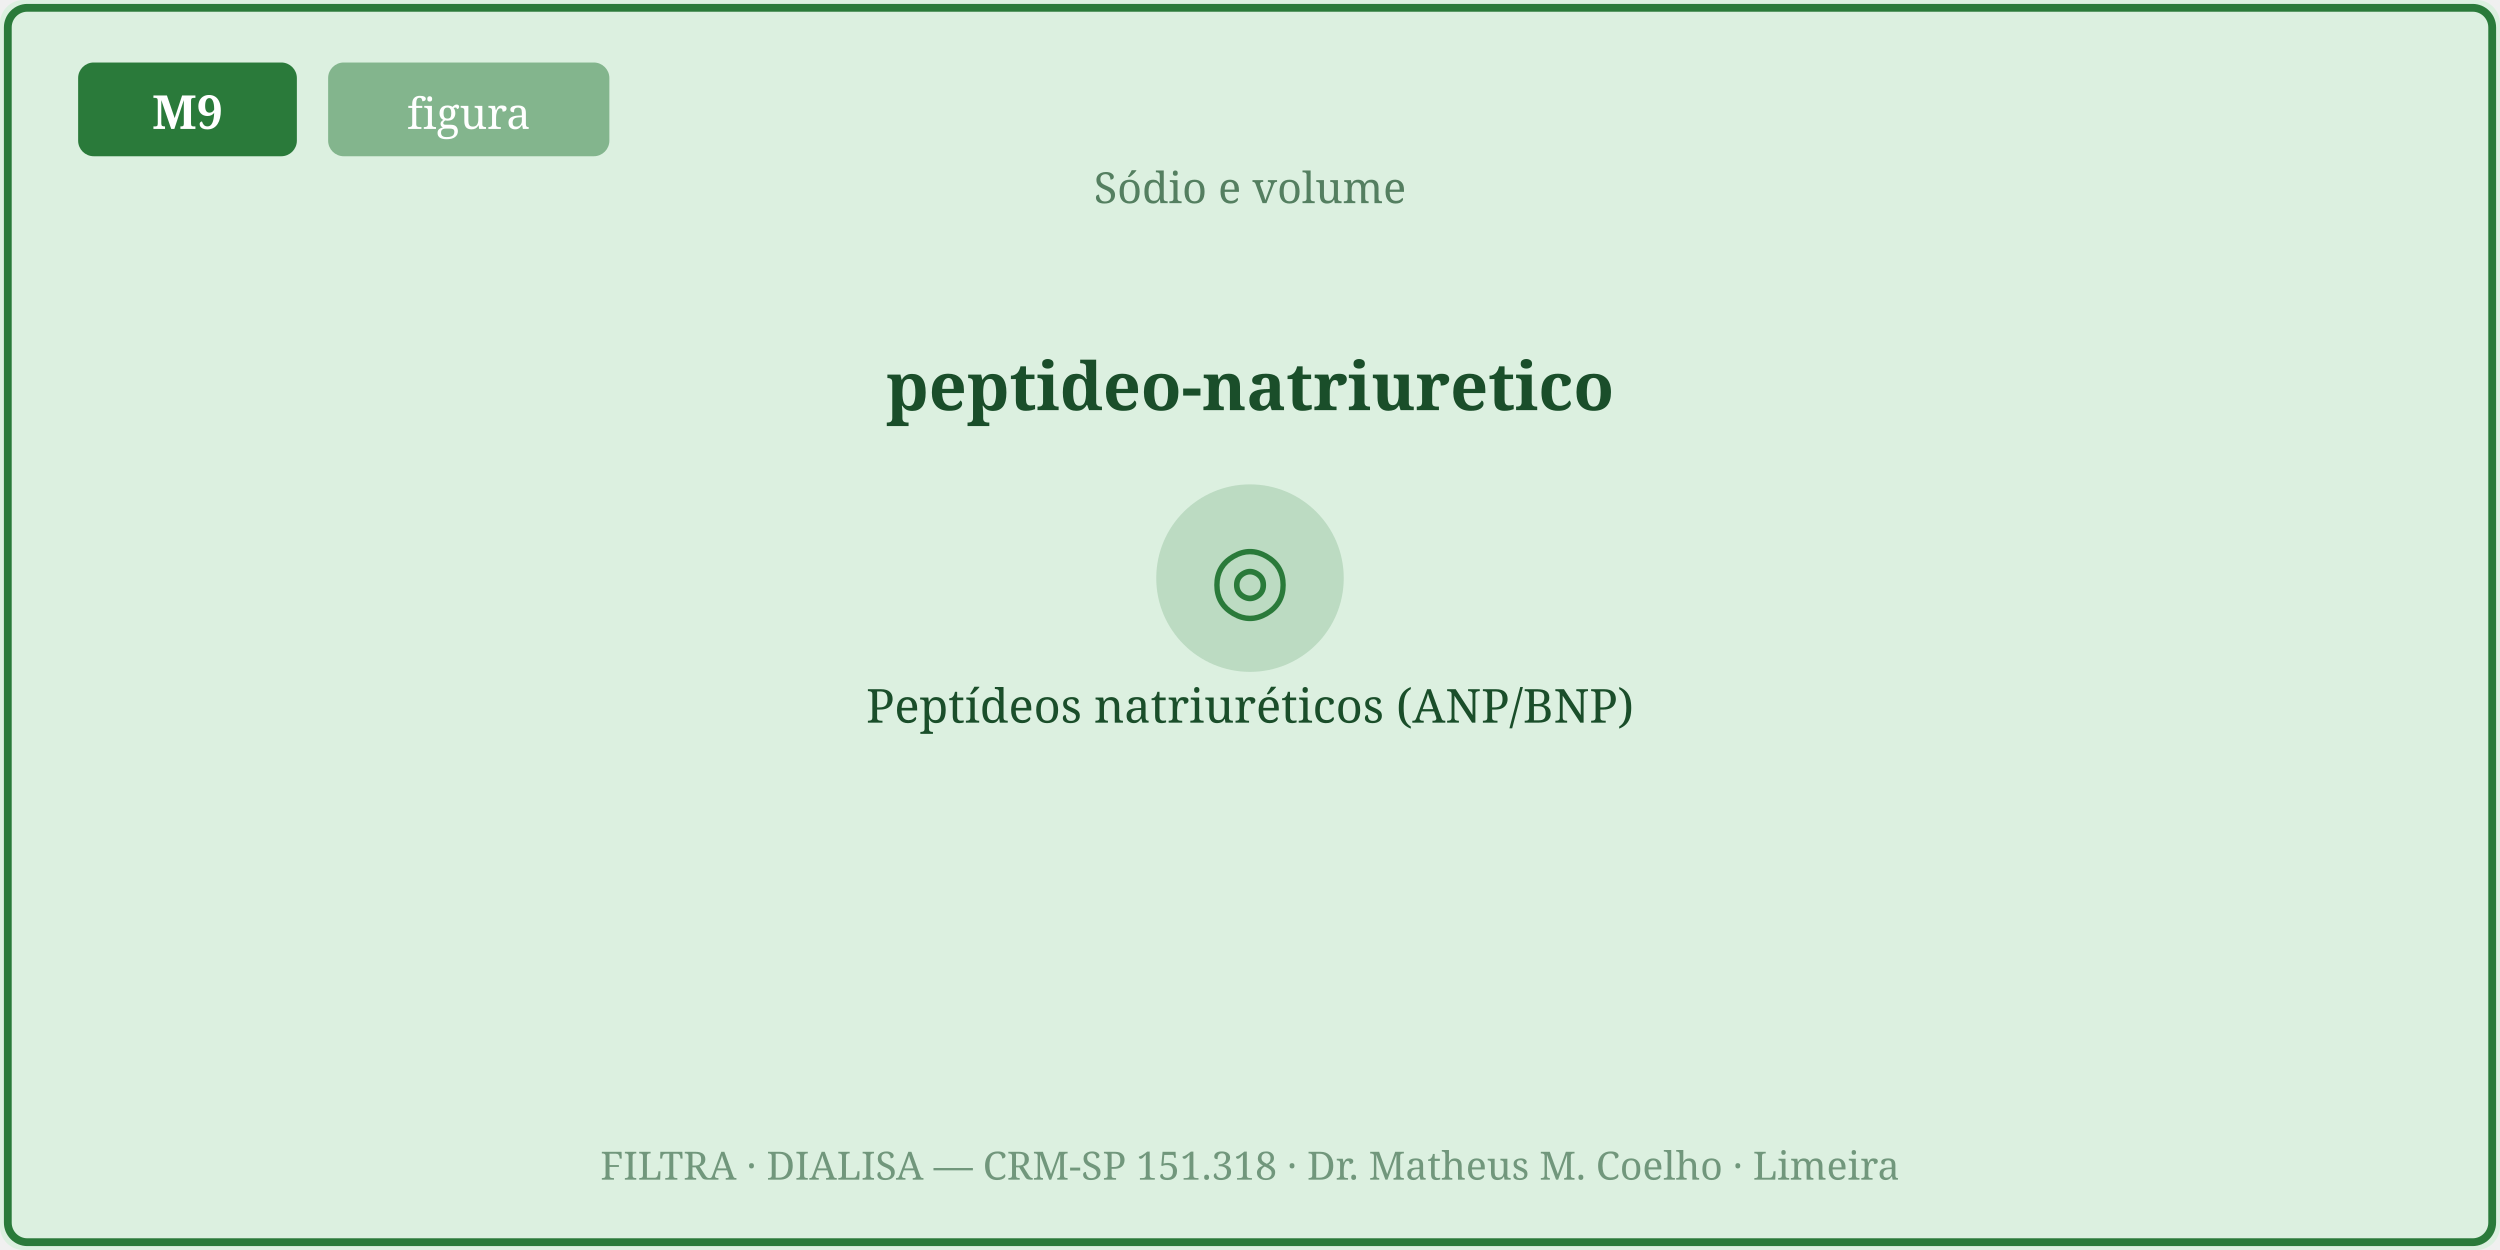
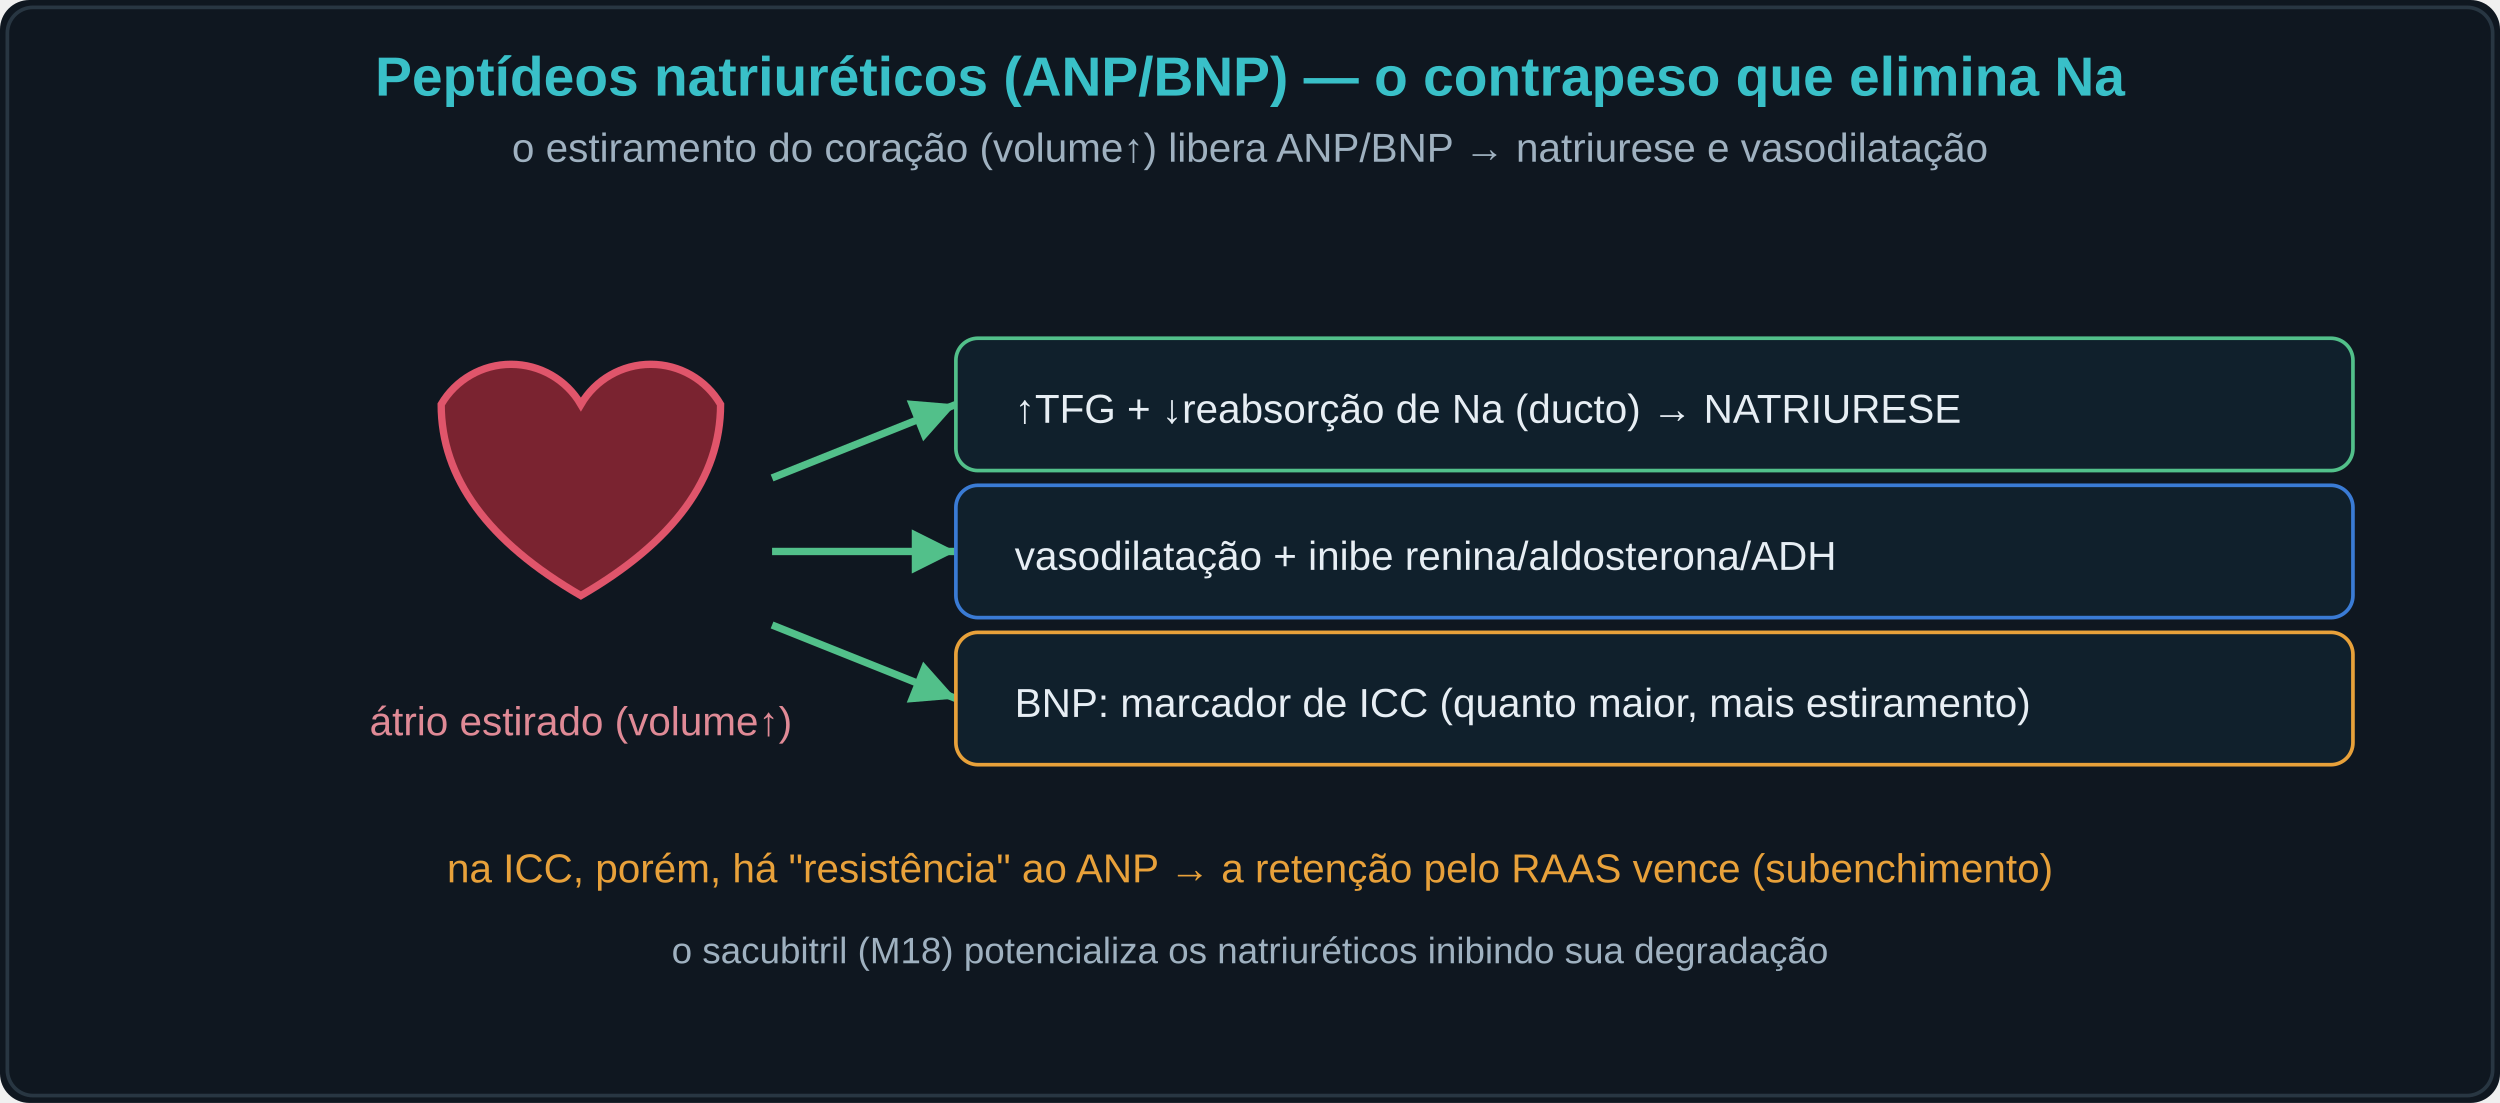
- <svg xmlns="http://www.w3.org/2000/svg" viewBox="0 0 640 320" font-family="Georgia,serif">
-   <rect width="640" height="320" fill="#dcf0e0" rx="6" />
-   <rect x="2" y="2" width="636" height="316" rx="5" fill="none" stroke="#2a7a3a" stroke-width="2" />
-   <rect x="20" y="16" width="56" height="24" rx="4" fill="#2a7a3a" />
-   <text x="48" y="33" text-anchor="middle" font-size="12" font-weight="bold" fill="white">M9</text>
-   <rect x="84" y="16" width="72" height="24" rx="4" fill="#2a7a3a" opacity="0.5" />
-   <text x="120" y="33" text-anchor="middle" font-size="11" fill="white">figura</text>
-   <text x="320" y="52" text-anchor="middle" font-size="11" fill="#1a4e2a" opacity="0.7">Sódio e volume</text>
-   <text x="320" y="105" text-anchor="middle" font-size="17" font-weight="bold" fill="#1a4e2a">peptideo-natriuretico</text>
-   <circle cx="320" cy="148" r="24" fill="#2a7a3a" opacity="0.18" />
-   <text x="320" y="156" text-anchor="middle" font-size="24" fill="#2a7a3a">◎</text>
-   <text x="320" y="185" text-anchor="middle" font-size="12" fill="#1a4e2a">Peptídeos natriuréticos (ANP/BNP)</text>
-   <text x="320" y="302" text-anchor="middle" font-size="10" fill="#1a4e2a" opacity="0.55">FILTRA · DIALISA — CRM-SP 151.318 · Dr. Matheus M. Coelho · Limeira</text>
+ <svg xmlns="http://www.w3.org/2000/svg" viewBox="0 0 680 300" font-family="system-ui,Arial,sans-serif">
+   <defs>
+     <marker id="n" markerWidth="8" markerHeight="8" refX="6" refY="3" orient="auto">
+       <path d="M0,0 L6,3 L0,6 z" fill="#52c08a" />
+     </marker>
+   </defs>
+   <rect width="680" height="300" rx="8" fill="#0f1720" />
+   <rect x="2" y="2" width="676" height="296" rx="7" fill="none" stroke="#283642" />
+   <text x="340" y="26" text-anchor="middle" font-size="15" font-weight="bold" fill="#39c0c8">Peptídeos natriuréticos (ANP/BNP) — o contrapeso que elimina Na</text>
+   <text x="340" y="44" text-anchor="middle" font-size="11" fill="#9fb1c0">o estiramento do coração (volume↑) libera ANP/BNP → natriurese e vasodilatação</text>
+   <path d="M120,110 a22,22 0 0 1 38,0 a22,22 0 0 1 38,0 q0,30 -38,52 q-38,-22 -38,-52 z" fill="#7a2330" stroke="#e0556b" stroke-width="2" />
+   <text x="158" y="200" text-anchor="middle" font-size="11" fill="#e08a96">átrio estirado (volume↑)</text>
+   <g font-size="11" fill="#e7eef4">
+     <line x1="210" y1="130" x2="260" y2="110" stroke="#52c08a" stroke-width="2" marker-end="url(#n)" />
+     <rect x="260" y="92" width="380" height="36" rx="6" fill="#10202c" stroke="#52c08a" />
+     <text x="276" y="115">↑TFG + ↓reabsorção de Na (ducto) → NATRIURESE</text>
+     <line x1="210" y1="150" x2="260" y2="150" stroke="#52c08a" stroke-width="2" marker-end="url(#n)" />
+     <rect x="260" y="132" width="380" height="36" rx="6" fill="#10202c" stroke="#3a7bd5" />
+     <text x="276" y="155">vasodilatação + inibe renina/aldosterona/ADH</text>
+     <line x1="210" y1="170" x2="260" y2="190" stroke="#52c08a" stroke-width="2" marker-end="url(#n)" />
+     <rect x="260" y="172" width="380" height="36" rx="6" fill="#10202c" stroke="#e8a13a" />
+     <text x="276" y="195">BNP: marcador de ICC (quanto maior, mais estiramento)</text>
+   </g>
+   <text x="340" y="240" text-anchor="middle" font-size="11" fill="#e8a13a">na ICC, porém, há "resistência" ao ANP → a retenção pelo RAAS vence (subenchimento)</text>
+   <text x="340" y="262" text-anchor="middle" font-size="10" fill="#9fb1c0">o sacubitril (M18) potencializa os natriuréticos inibindo sua degradação</text>
</svg>
